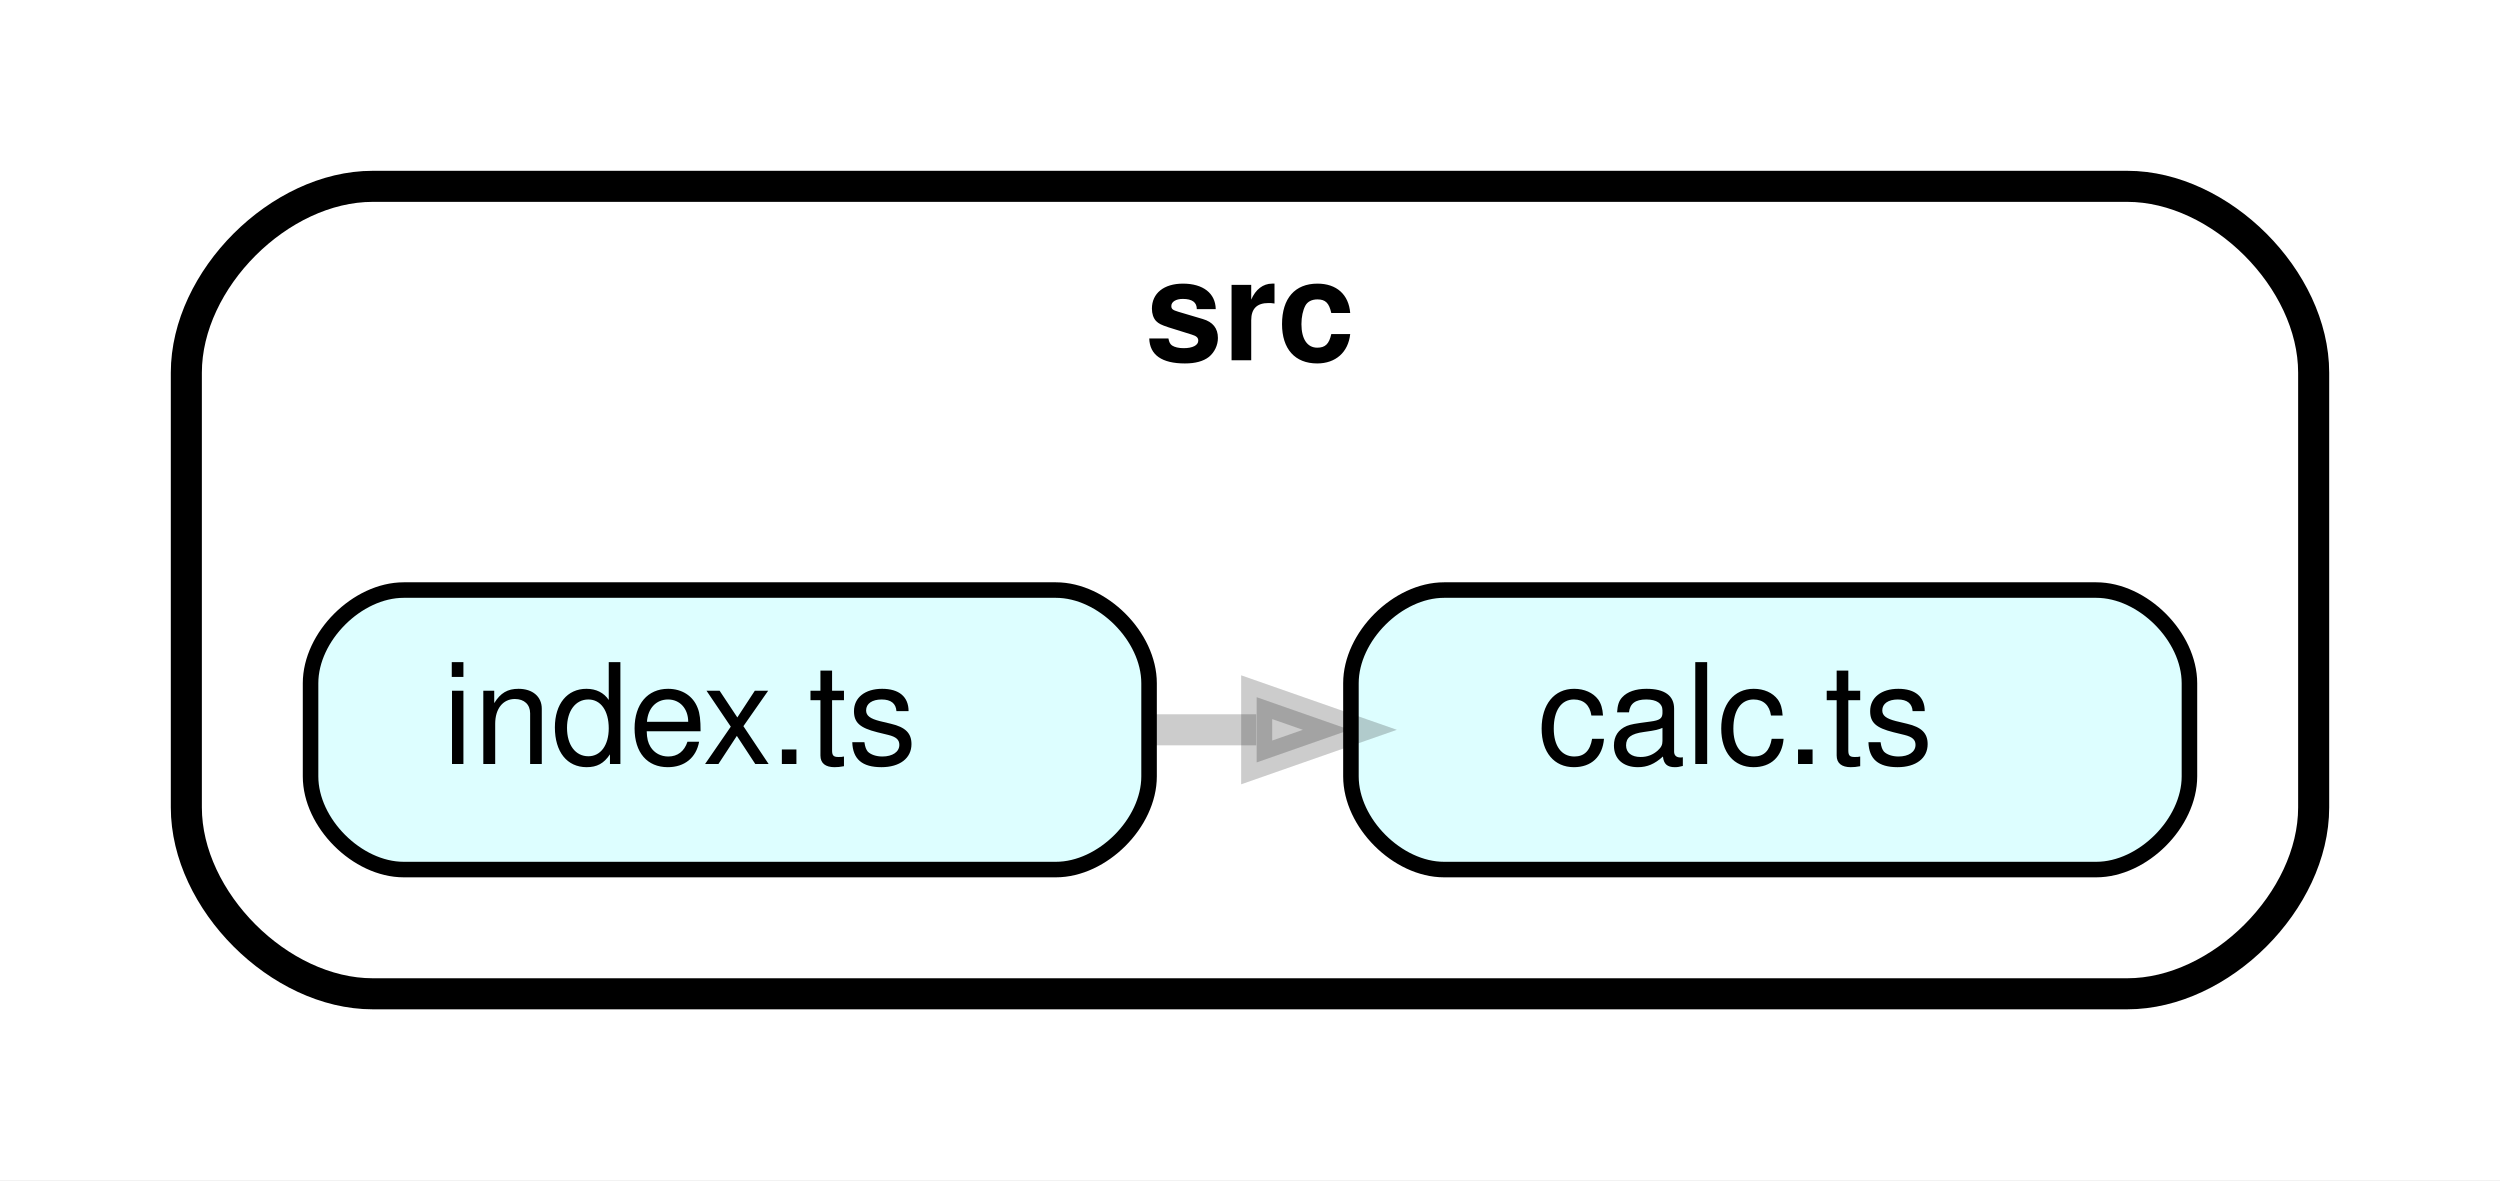
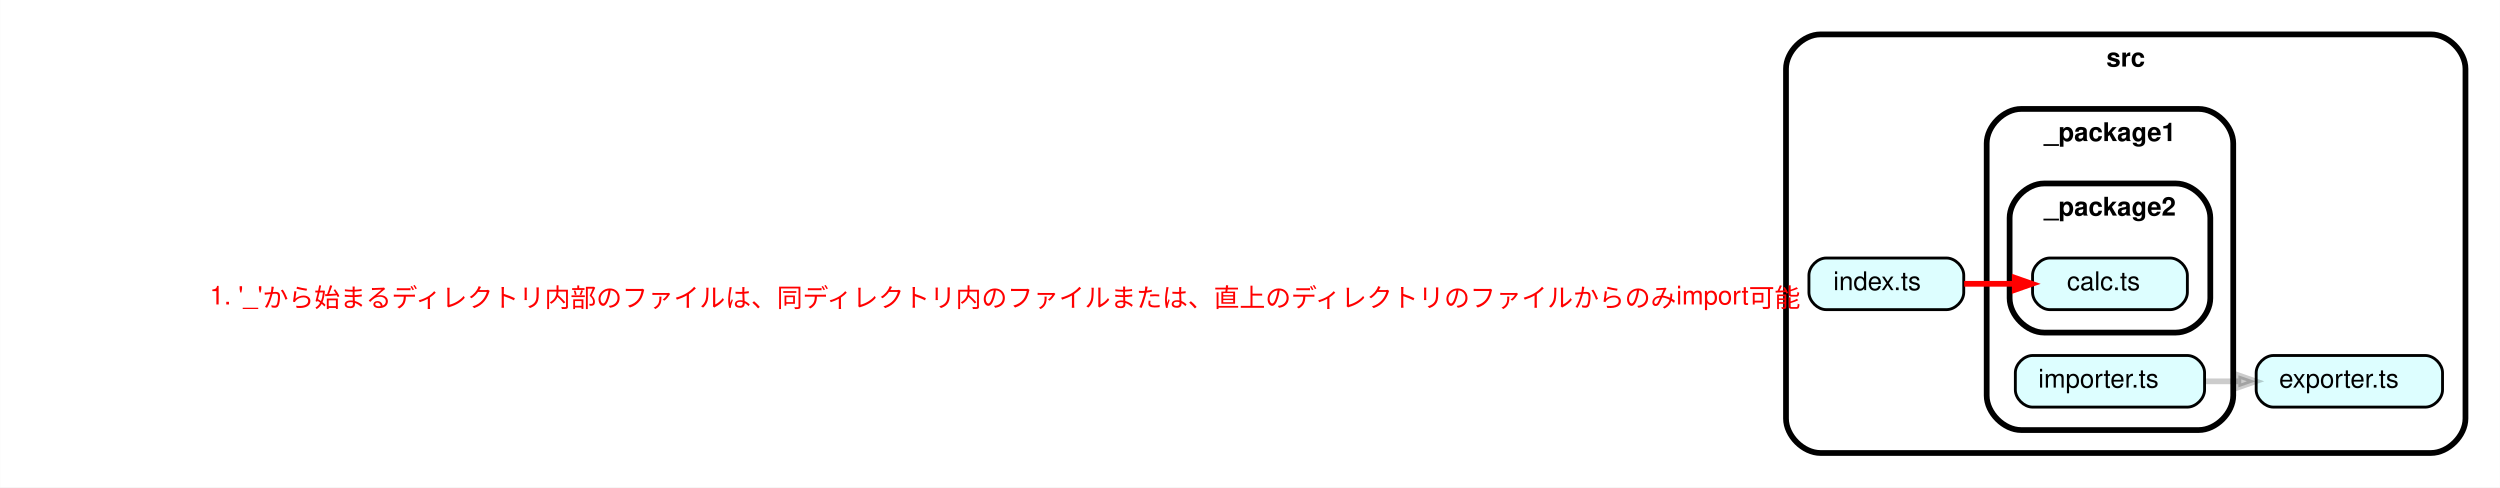
- <svg xmlns="http://www.w3.org/2000/svg" xmlns:xlink="http://www.w3.org/1999/xlink" width="161pt" height="76pt" viewBox="0.00 0.00 161.00 76.00">
-   <g id="graph0" class="graph" transform="scale(1 1) rotate(0) translate(4 72)">
-     <polygon fill="white" stroke="transparent" points="-4,4 -4,-72 157,-72 157,4 -4,4" />
+ <svg xmlns="http://www.w3.org/2000/svg" xmlns:xlink="http://www.w3.org/1999/xlink" width="872pt" height="170pt" viewBox="0.00 0.00 871.91 170.00">
+   <g id="graph0" class="graph" transform="scale(1 1) rotate(0) translate(4 166)">
+     <polygon fill="white" stroke="transparent" points="-4,4 -4,-166 867.91,-166 867.91,4 -4,4" />
    <g id="clust1" class="cluster">
-       <path fill="#ffffff" stroke="black" stroke-width="2" d="M20,-8C20,-8 133,-8 133,-8 139,-8 145,-14 145,-20 145,-20 145,-48 145,-48 145,-54 139,-60 133,-60 133,-60 20,-60 20,-60 14,-60 8,-54 8,-48 8,-48 8,-20 8,-20 8,-14 14,-8 20,-8" />
-       <text text-anchor="middle" x="76.5" y="-48.8" font-family="Helvetica,sans-Serif" font-weight="bold" font-size="9.00">src</text>
+       <path fill="#ffffff" stroke="black" stroke-width="2" d="M630.91,-8C630.91,-8 843.91,-8 843.91,-8 849.91,-8 855.91,-14 855.91,-20 855.91,-20 855.91,-142 855.91,-142 855.91,-148 849.91,-154 843.91,-154 843.91,-154 630.91,-154 630.91,-154 624.91,-154 618.91,-148 618.91,-142 618.91,-142 618.91,-20 618.91,-20 618.91,-14 624.91,-8 630.91,-8" />
+       <text text-anchor="middle" x="737.41" y="-142.8" font-family="Helvetica,sans-Serif" font-weight="bold" font-size="9.00">src</text>
+     </g>
+     <g id="clust2" class="cluster">
+       <path fill="#ffffff" stroke="black" stroke-width="2" d="M700.91,-16C700.91,-16 762.91,-16 762.91,-16 768.91,-16 774.91,-22 774.91,-28 774.91,-28 774.91,-116 774.91,-116 774.91,-122 768.91,-128 762.91,-128 762.91,-128 700.91,-128 700.91,-128 694.91,-128 688.91,-122 688.91,-116 688.91,-116 688.91,-28 688.91,-28 688.91,-22 694.91,-16 700.91,-16" />
+       <text text-anchor="middle" x="731.91" y="-116.8" font-family="Helvetica,sans-Serif" font-weight="bold" font-size="9.00">_package1</text>
+     </g>
+     <g id="clust3" class="cluster">
+       <path fill="#ffffff" stroke="black" stroke-width="2" d="M708.91,-50C708.91,-50 754.91,-50 754.91,-50 760.91,-50 766.91,-56 766.91,-62 766.91,-62 766.91,-90 766.91,-90 766.91,-96 760.91,-102 754.91,-102 754.91,-102 708.91,-102 708.91,-102 702.91,-102 696.91,-96 696.91,-90 696.91,-90 696.91,-62 696.91,-62 696.91,-56 702.91,-50 708.91,-50" />
+       <text text-anchor="middle" x="731.91" y="-90.8" font-family="Helvetica,sans-Serif" font-weight="bold" font-size="9.00">_package2</text>
    </g>
    <g id="node1" class="node">
      <g id="a_node1">
-         <a xlink:href="src/calc.ts" xlink:title="calc.ts">
-           <path fill="#ddfeff" stroke="black" d="M131,-34C131,-34 89,-34 89,-34 86,-34 83,-31 83,-28 83,-28 83,-22 83,-22 83,-19 86,-16 89,-16 89,-16 131,-16 131,-16 134,-16 137,-19 137,-22 137,-22 137,-28 137,-28 137,-31 134,-34 131,-34" />
-           <text text-anchor="start" x="95" y="-22.8" font-family="Helvetica,sans-Serif" font-size="9.00">calc.ts</text>
+         <a xlink:href="src/_package1/_package2/calc.ts" xlink:title="calc.ts">
+           <path fill="#ddfeff" stroke="black" d="M752.91,-76C752.91,-76 710.91,-76 710.91,-76 707.91,-76 704.91,-73 704.91,-70 704.91,-70 704.91,-64 704.91,-64 704.91,-61 707.91,-58 710.91,-58 710.91,-58 752.91,-58 752.91,-58 755.91,-58 758.91,-61 758.91,-64 758.91,-64 758.91,-70 758.91,-70 758.91,-73 755.91,-76 752.91,-76" />
+           <text text-anchor="start" x="716.91" y="-64.8" font-family="Helvetica,sans-Serif" font-size="9.00">calc.ts</text>
        </a>
      </g>
    </g>
    <g id="node2" class="node">
      <g id="a_node2">
-         <a xlink:href="src/index.ts" xlink:title="index.ts">
-           <path fill="#ddfeff" stroke="black" d="M64,-34C64,-34 22,-34 22,-34 19,-34 16,-31 16,-28 16,-28 16,-22 16,-22 16,-19 19,-16 22,-16 22,-16 64,-16 64,-16 67,-16 70,-19 70,-22 70,-22 70,-28 70,-28 70,-31 67,-34 64,-34" />
-           <text text-anchor="start" x="24.5" y="-22.8" font-family="Helvetica,sans-Serif" font-size="9.00">index.ts</text>
+         <a xlink:href="src/_package1/importer.ts" xlink:title="importer.ts">
+           <path fill="#ddfeff" stroke="black" d="M758.91,-42C758.91,-42 704.91,-42 704.91,-42 701.91,-42 698.91,-39 698.91,-36 698.91,-36 698.91,-30 698.91,-30 698.91,-27 701.91,-24 704.91,-24 704.91,-24 758.91,-24 758.91,-24 761.91,-24 764.91,-27 764.91,-30 764.91,-30 764.91,-36 764.91,-36 764.91,-39 761.91,-42 758.91,-42" />
+           <text text-anchor="start" x="706.91" y="-30.8" font-family="Helvetica,sans-Serif" font-size="9.00">importer.ts</text>
+         </a>
+       </g>
+     </g>
+     <g id="node3" class="node">
+       <g id="a_node3">
+         <a xlink:href="src/exporter.ts" xlink:title="exporter.ts">
+           <path fill="#ddfeff" stroke="black" d="M841.91,-42C841.91,-42 788.91,-42 788.91,-42 785.91,-42 782.91,-39 782.91,-36 782.91,-36 782.91,-30 782.91,-30 782.91,-27 785.91,-24 788.91,-24 788.91,-24 841.91,-24 841.91,-24 844.91,-24 847.91,-27 847.91,-30 847.91,-30 847.91,-36 847.91,-36 847.91,-39 844.91,-42 841.91,-42" />
+           <text text-anchor="start" x="790.91" y="-30.8" font-family="Helvetica,sans-Serif" font-size="9.00">exporter.ts</text>
        </a>
      </g>
    </g>
    <g id="edge1" class="edge">
-       <path fill="none" stroke="#000000" stroke-width="2" stroke-opacity="0.2" d="M70.06,-25C72.32,-25 74.61,-25 76.9,-25" />
-       <polygon fill="#000000" fill-opacity="0.2" stroke="#000000" stroke-width="2" stroke-opacity="0.2" points="76.93,-27.1 82.93,-25 76.93,-22.9 76.93,-27.1" />
+       <path fill="none" stroke="#000000" stroke-width="2" stroke-opacity="0.2" d="M765.12,-33C768.91,-33 772.81,-33 776.68,-33" />
+       <polygon fill="#000000" fill-opacity="0.2" stroke="#000000" stroke-width="2" stroke-opacity="0.2" points="776.7,-35.1 782.7,-33 776.7,-30.9 776.7,-35.1" />
+     </g>
+     <g id="node4" class="node">
+       <g id="a_node4">
+         <a xlink:href="src/index.ts" xlink:title="index.ts">
+           <path fill="#ddfeff" stroke="black" d="M674.91,-76C674.91,-76 632.91,-76 632.91,-76 629.91,-76 626.91,-73 626.91,-70 626.91,-70 626.91,-64 626.91,-64 626.91,-61 629.91,-58 632.91,-58 632.91,-58 674.91,-58 674.91,-58 677.91,-58 680.91,-61 680.91,-64 680.91,-64 680.91,-70 680.91,-70 680.91,-73 677.91,-76 674.91,-76" />
+           <text text-anchor="start" x="635.41" y="-64.8" font-family="Helvetica,sans-Serif" font-size="9.00">index.ts</text>
+         </a>
+       </g>
+     </g>
+     <g id="edge2" class="edge">
+       <g id="a_edge2">
+         <a xlink:title="1. '_'から始まるディレクトリ内部のファイルは、同ディレクトリ内のファイルまたは、直上のディレクトリのファイルからのみimport可能">
+           <path fill="none" stroke="red" stroke-width="2" d="M681.06,-67C686.68,-67 692.67,-67 698.49,-67" />
+           <polygon fill="red" stroke="red" stroke-width="2" points="698.7,-69.1 704.7,-67 698.7,-64.9 698.7,-69.1" />
+         </a>
+       </g>
+       <text text-anchor="middle" x="346.5" y="-59.8" font-family="Helvetica,sans-Serif" font-size="9.00" fill="red">1. '_'から始まるディレクトリ内部のファイルは、同ディレクトリ内のファイルまたは、直上のディレクトリのファイルからのみimport可能</text>
    </g>
  </g>
</svg>
